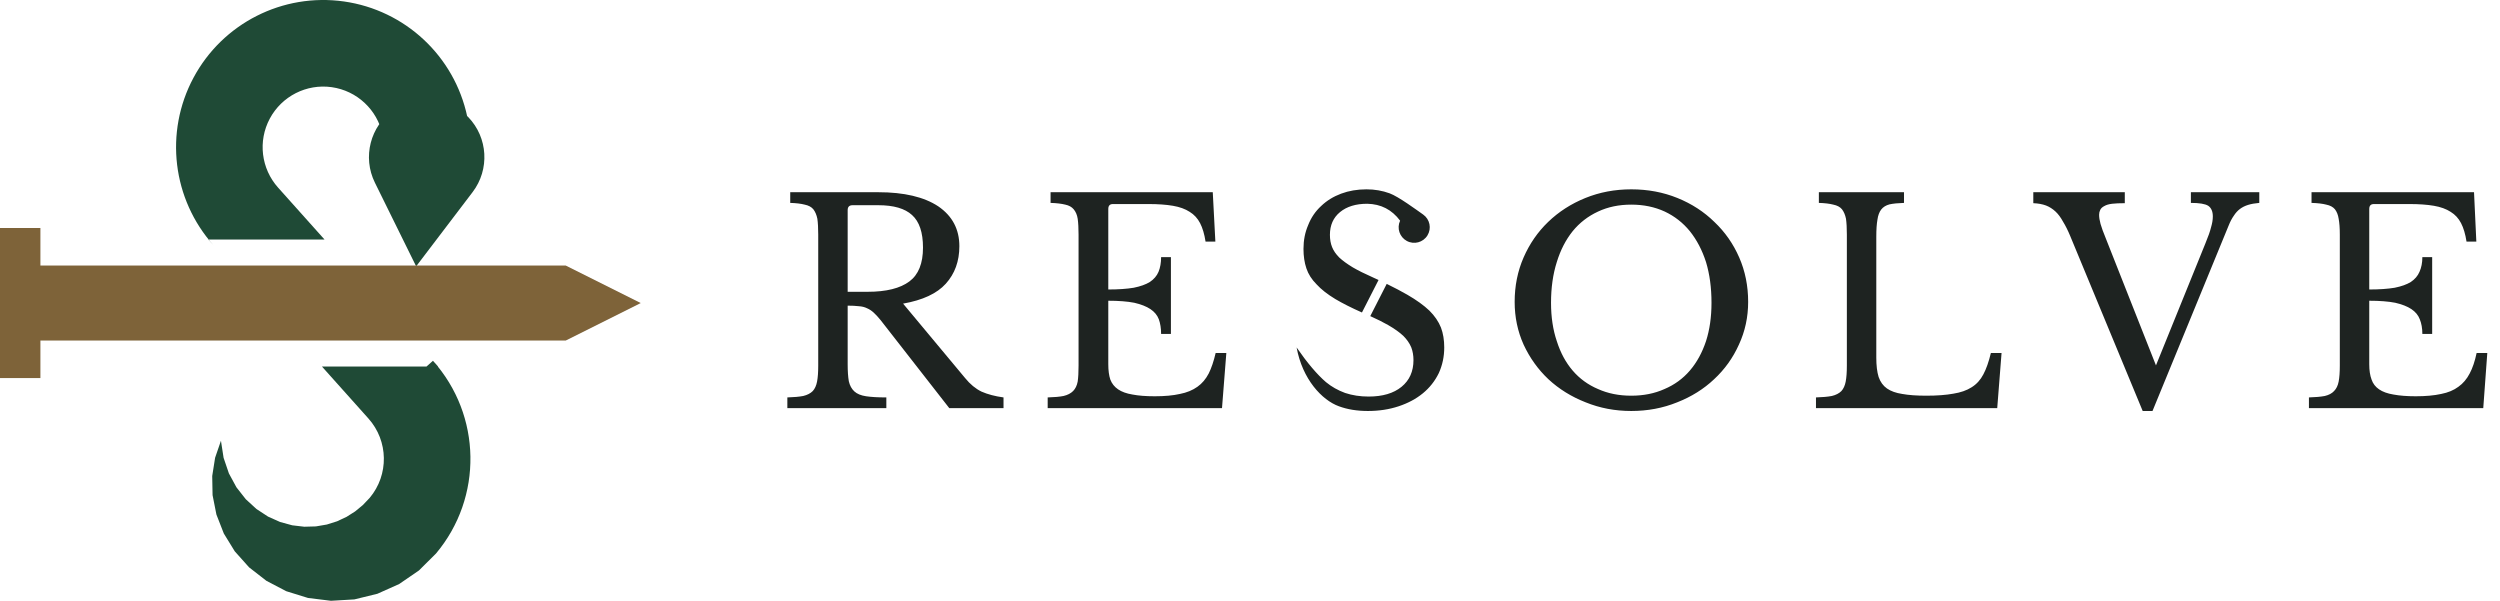
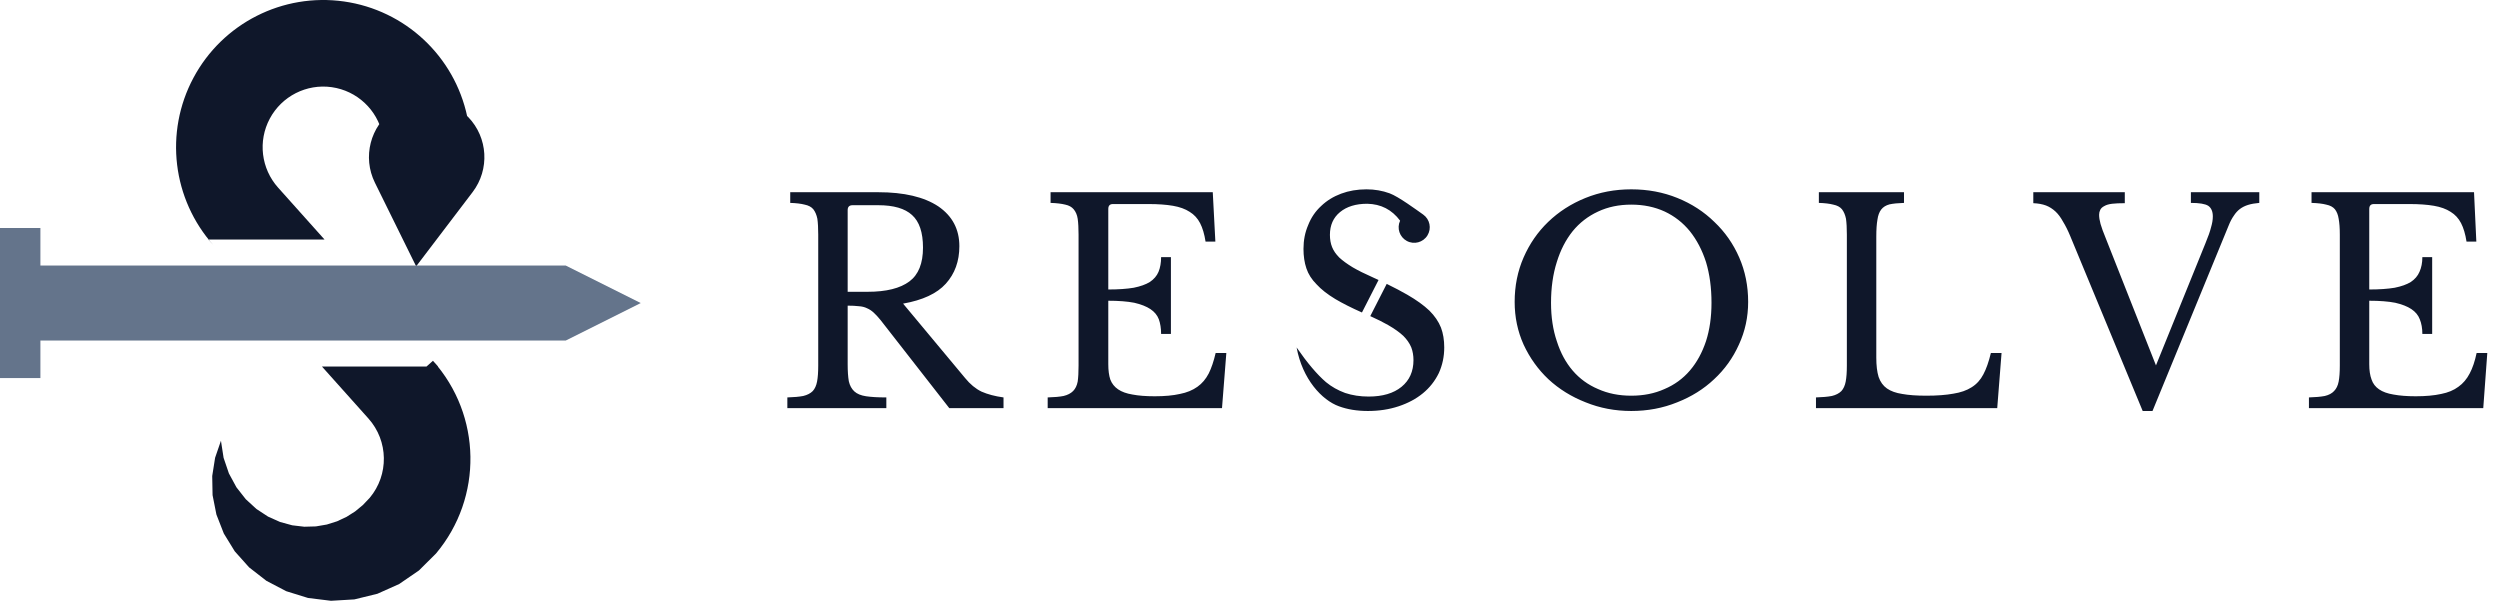
<svg xmlns="http://www.w3.org/2000/svg" viewBox="16 23 866.201 208" role="img">
  <g>
-     <path fill="#1F4A36" d="M89.99 108A51 51 0 1 1 177.89 63.4L148.54 69.63A21 21 0 1 0 112.35 88ZM166.01 148A51 51 0 0 1 167.07 214.78L144.09 195.5A21 21 0 0 0 143.65 168ZM89.99 108L112.35 88L128.45 106L88.2 106ZM143.65 168L166.01 148L167.8 150L127.55 150ZM160.19 115.28L145.9 86.3A20 20 0 1 1 179.75 89.56ZM167.07 214.78L161.16 220.65L154.31 225.35L146.76 228.73L138.79 230.68L130.68 231.16L122.72 230.18L115.18 227.84L108.3 224.24L102.3 219.57L97.34 214.02L93.55 207.85L90.98 201.27L89.65 194.55L89.53 187.92L90.53 181.59L92.54 175.75L92.56 175.75L93.47 181.62L95.31 187.03L97.92 191.84L101.16 195.97L104.86 199.36L108.87 201.99L113.05 203.86L117.27 205.01L121.43 205.5L125.44 205.39L129.24 204.74L132.79 203.62L136.06 202.09L139.04 200.2L141.72 197.99L144.09 195.5Z" />
-     <path fill="#7E6339" d="M24 115H212L238 128L212 141H24ZM16 102h14v52h-14Z" />
+     <path fill="#0F172A" d="M89.99 108A51 51 0 1 1 177.89 63.4L148.54 69.63A21 21 0 1 0 112.35 88ZM166.01 148A51 51 0 0 1 167.07 214.78L144.09 195.5A21 21 0 0 0 143.65 168ZM89.99 108L112.35 88L128.45 106L88.2 106ZM143.65 168L166.01 148L167.8 150L127.55 150ZM160.19 115.28L145.9 86.3A20 20 0 1 1 179.75 89.56ZM167.07 214.78L161.16 220.65L154.31 225.35L146.76 228.73L138.79 230.68L130.68 231.16L122.72 230.18L115.18 227.84L108.3 224.24L102.3 219.57L97.34 214.02L93.55 207.85L90.98 201.27L89.65 194.55L89.53 187.92L90.53 181.59L92.54 175.75L92.56 175.75L93.47 181.62L95.31 187.03L97.92 191.84L101.16 195.97L104.86 199.36L108.87 201.99L113.05 203.86L117.27 205.01L121.43 205.5L125.44 205.39L129.24 204.74L132.79 203.62L136.06 202.09L139.04 200.2L141.72 197.99L144.09 195.5Z" />
+     <path fill="#64748B" d="M24 115H212L238 128L212 141H24ZM16 102h14v52h-14Z" />
  </g>
-   <path fill="#1E2321" d="M348.4 108.3Q348.4 116.1 343.7 121.3Q339.1 126.4 328.9 128.2L350.4 154Q353 157.2 356.1 158.7Q359.3 160.1 363.7 160.7V164.4H344.9L321.1 133.9Q319.8 132.3 318.7 131.3Q317.6 130.3 316.4 129.8Q315.2 129.2 313.6 129.1Q311.9 128.9 309.7 128.9V149.2Q309.7 152.8 310.1 155.1Q310.6 157.3 312 158.6Q313.4 159.9 316.1 160.3Q318.8 160.7 323.1 160.7V164.4H288.8V160.7Q292.2 160.6 294.3 160.2Q296.4 159.7 297.6 158.5Q298.7 157.3 299.1 155.2Q299.5 153.1 299.5 149.7V104.3Q299.5 100.9 299.2 98.8Q298.8 96.8 297.8 95.5Q296.8 94.3 294.8 93.9Q292.9 93.4 289.8 93.3V89.6H320.3Q333.7 89.6 341.1 94.5Q348.4 99.5 348.4 108.3ZM309.7 124.1H316.6Q326.3 124.1 331.1 120.5Q335.8 117 335.8 108.8Q335.8 100.9 332 97.5Q328.3 94.1 320.3 94.1H311.4Q309.7 94.1 309.7 95.8ZM400 123.3Q405.2 123.3 408.8 122.7Q412.3 122 414.4 120.7Q416.5 119.3 417.4 117.2Q418.3 115 418.3 112.1H421.7V138.7H418.3Q418.3 135.8 417.5 133.6Q416.7 131.5 414.6 130.1Q412.5 128.7 409 127.9Q405.4 127.2 400 127.2V149.2Q400 152.4 400.7 154.5Q401.5 156.6 403.4 157.9Q405.3 159.2 408.4 159.7Q411.5 160.3 416.1 160.3Q421.3 160.3 424.8 159.5Q428.4 158.8 430.9 157Q433.3 155.3 434.8 152.4Q436.2 149.6 437.2 145.3H440.9L439.4 164.4H379V160.7Q382.5 160.6 384.5 160.2Q386.6 159.7 387.8 158.5Q389 157.3 389.4 155.2Q389.7 153.1 389.7 149.7V104.3Q389.7 100.9 389.4 98.8Q389.1 96.8 388 95.5Q387 94.3 385.1 93.9Q383.1 93.4 380 93.3V89.6H436.2L437.1 106.7H433.7Q433.1 102.8 431.8 100.3Q430.5 97.8 428.2 96.4Q425.9 94.9 422.4 94.3Q418.9 93.7 414 93.7H401.6Q400 93.7 400 95.4ZM465.25 143.39Q470.77 151.39 475.41 155.39Q478.29 157.77 482.05 159.15Q485.81 160.4 490.2 160.4Q497.47 160.4 501.61 157.02Q505.74 153.64 505.74 147.76Q505.74 145.39 504.99 143.39Q504.11 141.26 502.23 139.38Q500.23 137.51 496.97 135.63Q494.41 134.16 490.77 132.53L496.47 121.36Q500.54 123.35 503.61 125.12Q508.38 127.88 511.26 130.63Q514.02 133.38 515.27 136.51Q516.4 139.51 516.4 143.39Q516.4 148.14 514.52 152.27Q512.51 156.39 509 159.27Q505.49 162.15 500.6 163.77Q495.72 165.4 489.95 165.4Q484.31 165.4 479.92 163.77C474.03 161.65 467.26 154.39 465.25 143.39ZM487.89 131.27Q482.41 128.84 478.67 126.62Q474.53 124.12 472.15 121.5Q469.64 118.99 468.64 115.99Q467.63 112.99 467.63 109.24Q467.63 104.74 469.26 100.98Q470.77 97.11 473.78 94.35Q476.66 91.6 480.67 90.1Q484.68 88.6 489.45 88.6Q493.71 88.6 497.47 89.98C500.53 91.09 506.83 95.75 509.09 97.33A5.39 5.39 0 1 1 501.11 99.46Q496.84 93.73 489.7 93.6Q483.81 93.6 480.3 96.48Q476.79 99.36 476.79 104.36Q476.79 106.74 477.54 108.61Q478.29 110.49 480.04 112.24Q481.8 113.87 484.68 115.62Q487.44 117.24 491.7 119.12Q492.7 119.57 493.64 120.01L487.89 131.27ZM581.2 88.6Q589.8 88.6 597.2 91.6Q604.6 94.6 610 99.9Q615.5 105.1 618.6 112.2Q621.7 119.3 621.7 127.6Q621.7 135.5 618.5 142.4Q615.4 149.3 609.9 154.4Q604.5 159.5 597.1 162.4Q589.7 165.4 581.2 165.4Q572.8 165.4 565.4 162.4Q558 159.5 552.5 154.4Q547.1 149.3 543.9 142.4Q540.8 135.5 540.8 127.6Q540.8 119.3 543.9 112.2Q547 105.1 552.4 99.9Q557.9 94.6 565.3 91.6Q572.7 88.6 581.2 88.6ZM581.2 160.1Q587.6 160.1 592.7 157.8Q597.9 155.6 601.5 151.4Q605.1 147.2 607.1 141.2Q609 135.3 609 127.9Q609 120.1 607.1 113.8Q605.1 107.6 601.5 103.1Q597.9 98.7 592.8 96.3Q587.6 93.9 581.2 93.9Q574.8 93.9 569.7 96.3Q564.5 98.7 560.9 103.1Q557.3 107.6 555.4 113.8Q553.4 120.1 553.4 127.9Q553.4 135.3 555.4 141.2Q557.3 147.2 560.9 151.4Q564.5 155.6 569.7 157.8Q574.8 160.1 581.2 160.1ZM708 164.4H645.2V160.7Q648.6 160.6 650.7 160.2Q652.8 159.7 654 158.5Q655.1 157.3 655.5 155.2Q655.9 153.1 655.9 149.7V104.3Q655.9 100.9 655.6 98.8Q655.2 96.8 654.2 95.5Q653.2 94.3 651.2 93.9Q649.3 93.4 646.2 93.3V89.6H675.7V93.3Q672.6 93.4 670.7 93.8Q668.8 94.3 667.8 95.6Q666.8 96.9 666.5 99.1Q666.1 101.3 666.1 105V146.9Q666.1 151 666.9 153.6Q667.8 156.2 669.8 157.6Q671.8 159 675.1 159.5Q678.4 160.1 683.4 160.1Q689 160.1 692.8 159.4Q696.6 158.8 699.1 157.2Q701.7 155.6 703.2 152.7Q704.7 149.9 705.8 145.3H709.5ZM763 149.6 780.1 107.4Q781.6 103.8 782.1 101.7Q782.7 99.7 782.7 98Q782.7 95.4 781.1 94.3Q779.5 93.3 775.1 93.3V89.6H798.8V93.3Q796.5 93.5 794.9 94Q793.3 94.5 792.1 95.4Q790.9 96.3 790 97.7Q789 99.1 788.2 101.1L761.8 165.4H758.4L733.3 104.8Q732.1 101.9 730.8 99.8Q729.6 97.6 728.2 96.3Q726.7 94.9 724.9 94.2Q723 93.5 720.5 93.4V89.6H752.2V93.4Q749.5 93.4 747.8 93.6Q746.1 93.8 745.1 94.4Q744.1 94.9 743.7 95.7Q743.3 96.5 743.3 97.4Q743.3 98.8 743.8 100.6Q744.3 102.4 745.7 105.8ZM836.9 123.3Q842.1 123.3 845.7 122.7Q849.2 122 851.3 120.7Q853.4 119.3 854.3 117.2Q855.3 115 855.3 112.1H858.7V138.7H855.3Q855.3 135.8 854.4 133.6Q853.6 131.5 851.5 130.1Q849.4 128.7 845.9 127.9Q842.3 127.2 836.9 127.2V149.2Q836.9 152.4 837.7 154.5Q838.4 156.6 840.3 157.9Q842.2 159.2 845.3 159.7Q848.5 160.3 853 160.3Q858.2 160.3 861.8 159.5Q865.4 158.8 867.8 157Q870.2 155.3 871.7 152.4Q873.2 149.6 874.1 145.3H877.8L876.4 164.4H816V160.7Q819.4 160.6 821.5 160.2Q823.6 159.7 824.7 158.5Q825.9 157.3 826.3 155.2Q826.7 153.1 826.7 149.7V104.3Q826.7 100.9 826.3 98.8Q826 96.8 825 95.5Q824 94.3 822 93.9Q820.1 93.4 816.9 93.3V89.6H873.2L874 106.7H870.6Q870 102.8 868.7 100.3Q867.4 97.8 865.1 96.4Q862.8 94.9 859.3 94.3Q855.8 93.7 850.9 93.7H838.5Q836.9 93.7 836.9 95.4Z" />
+   <path fill="#0F172A" d="M348.4 108.3Q348.4 116.1 343.7 121.3Q339.1 126.4 328.9 128.2L350.4 154Q353 157.2 356.1 158.7Q359.3 160.1 363.7 160.7V164.4H344.9L321.1 133.9Q319.8 132.3 318.7 131.3Q317.6 130.3 316.4 129.8Q315.2 129.2 313.6 129.1Q311.9 128.9 309.7 128.9V149.2Q309.7 152.8 310.1 155.1Q310.6 157.3 312 158.6Q313.4 159.9 316.1 160.3Q318.8 160.7 323.1 160.7V164.4H288.8V160.7Q292.2 160.6 294.3 160.2Q296.4 159.7 297.6 158.5Q298.7 157.3 299.1 155.2Q299.5 153.1 299.5 149.7V104.3Q299.5 100.9 299.2 98.8Q298.8 96.8 297.8 95.5Q296.8 94.3 294.8 93.9Q292.9 93.4 289.8 93.3V89.6H320.3Q333.7 89.6 341.1 94.5Q348.4 99.5 348.4 108.3ZM309.7 124.1H316.6Q326.3 124.1 331.1 120.5Q335.8 117 335.8 108.8Q335.8 100.9 332 97.5Q328.3 94.1 320.3 94.1H311.4Q309.7 94.1 309.7 95.8ZM400 123.3Q405.2 123.3 408.8 122.7Q412.3 122 414.4 120.7Q416.5 119.3 417.4 117.2Q418.3 115 418.3 112.1H421.7V138.7H418.3Q418.3 135.8 417.5 133.6Q416.7 131.5 414.6 130.1Q412.5 128.7 409 127.9Q405.4 127.2 400 127.2V149.2Q400 152.4 400.7 154.5Q401.5 156.6 403.4 157.9Q405.3 159.2 408.4 159.7Q411.5 160.3 416.1 160.3Q421.3 160.3 424.8 159.5Q428.4 158.8 430.9 157Q433.3 155.3 434.8 152.4Q436.2 149.6 437.2 145.3H440.9L439.4 164.4H379V160.7Q382.5 160.6 384.5 160.2Q386.6 159.7 387.8 158.5Q389 157.3 389.4 155.2Q389.7 153.1 389.7 149.7V104.3Q389.7 100.9 389.4 98.8Q389.1 96.8 388 95.5Q387 94.3 385.1 93.9Q383.1 93.4 380 93.3V89.6H436.2L437.1 106.7H433.7Q433.1 102.8 431.8 100.3Q430.5 97.8 428.2 96.4Q425.9 94.9 422.4 94.3Q418.9 93.7 414 93.7H401.6Q400 93.7 400 95.4ZM465.25 143.39Q470.77 151.39 475.41 155.39Q478.29 157.77 482.05 159.15Q485.81 160.4 490.2 160.4Q497.47 160.4 501.61 157.02Q505.74 153.64 505.74 147.76Q505.74 145.39 504.99 143.39Q504.11 141.26 502.23 139.38Q500.23 137.51 496.97 135.63Q494.41 134.16 490.77 132.53L496.47 121.36Q500.54 123.35 503.61 125.12Q508.38 127.88 511.26 130.63Q514.02 133.38 515.27 136.51Q516.4 139.51 516.4 143.39Q516.4 148.14 514.52 152.27Q512.51 156.39 509 159.27Q505.49 162.15 500.6 163.77Q495.72 165.4 489.95 165.4Q484.31 165.4 479.92 163.77C474.03 161.65 467.26 154.39 465.25 143.39ZM487.89 131.27Q482.41 128.84 478.67 126.62Q474.53 124.12 472.15 121.5Q469.64 118.99 468.64 115.99Q467.63 112.99 467.63 109.24Q467.63 104.74 469.26 100.98Q470.77 97.11 473.78 94.35Q476.66 91.6 480.67 90.1Q484.68 88.6 489.45 88.6Q493.71 88.6 497.47 89.98C500.53 91.09 506.83 95.75 509.09 97.33A5.39 5.39 0 1 1 501.11 99.46Q496.84 93.73 489.7 93.6Q483.81 93.6 480.3 96.48Q476.79 99.36 476.79 104.36Q476.79 106.74 477.54 108.61Q478.29 110.49 480.04 112.24Q481.8 113.87 484.68 115.62Q487.44 117.24 491.7 119.12Q492.7 119.57 493.64 120.01L487.89 131.27ZM581.2 88.6Q589.8 88.6 597.2 91.6Q604.6 94.6 610 99.9Q615.5 105.1 618.6 112.2Q621.7 119.3 621.7 127.6Q621.7 135.5 618.5 142.4Q615.4 149.3 609.9 154.4Q604.5 159.5 597.1 162.4Q589.7 165.4 581.2 165.4Q572.8 165.4 565.4 162.4Q558 159.5 552.5 154.4Q547.1 149.3 543.9 142.4Q540.8 135.5 540.8 127.6Q540.8 119.3 543.9 112.2Q547 105.1 552.4 99.9Q557.9 94.6 565.3 91.6Q572.7 88.6 581.2 88.6ZM581.2 160.1Q587.6 160.1 592.7 157.8Q597.9 155.6 601.5 151.4Q605.1 147.2 607.1 141.2Q609 135.3 609 127.9Q609 120.1 607.1 113.8Q605.1 107.6 601.5 103.1Q597.9 98.7 592.8 96.3Q587.6 93.9 581.2 93.9Q574.8 93.9 569.7 96.3Q564.5 98.7 560.9 103.1Q557.3 107.6 555.4 113.8Q553.4 120.1 553.4 127.9Q553.4 135.3 555.4 141.2Q557.3 147.2 560.9 151.4Q564.5 155.6 569.7 157.8Q574.8 160.1 581.2 160.1ZM708 164.4H645.2V160.7Q648.6 160.6 650.7 160.2Q652.8 159.7 654 158.5Q655.1 157.3 655.5 155.2Q655.9 153.1 655.9 149.7V104.3Q655.9 100.9 655.6 98.8Q655.2 96.8 654.2 95.5Q653.2 94.3 651.2 93.9Q649.3 93.4 646.2 93.3V89.6H675.7V93.3Q672.6 93.4 670.7 93.8Q668.8 94.3 667.8 95.6Q666.8 96.9 666.5 99.1Q666.1 101.3 666.1 105V146.9Q666.1 151 666.9 153.6Q667.8 156.2 669.8 157.6Q671.8 159 675.1 159.5Q678.4 160.1 683.4 160.1Q689 160.1 692.8 159.4Q696.6 158.8 699.1 157.2Q701.7 155.6 703.2 152.7Q704.7 149.9 705.8 145.3H709.5ZM763 149.6 780.1 107.4Q781.6 103.8 782.1 101.7Q782.7 99.7 782.7 98Q782.7 95.4 781.1 94.3Q779.5 93.3 775.1 93.3V89.6H798.8V93.3Q796.5 93.5 794.9 94Q793.3 94.5 792.1 95.4Q790.9 96.3 790 97.7Q789 99.1 788.2 101.1L761.8 165.4H758.4L733.3 104.8Q732.1 101.9 730.8 99.8Q729.6 97.6 728.2 96.3Q726.7 94.9 724.9 94.2Q723 93.5 720.5 93.4V89.6H752.2V93.4Q749.5 93.4 747.8 93.6Q746.1 93.8 745.1 94.4Q744.1 94.9 743.7 95.7Q743.3 96.5 743.3 97.4Q743.3 98.8 743.8 100.6Q744.3 102.4 745.7 105.8ZM836.9 123.3Q842.1 123.3 845.7 122.7Q849.2 122 851.3 120.7Q853.4 119.3 854.3 117.2Q855.3 115 855.3 112.1H858.7V138.7H855.3Q855.3 135.8 854.4 133.6Q853.6 131.5 851.5 130.1Q849.4 128.7 845.9 127.9Q842.3 127.2 836.9 127.2V149.2Q836.9 152.4 837.7 154.5Q838.4 156.6 840.3 157.9Q842.2 159.2 845.3 159.7Q848.5 160.3 853 160.3Q858.2 160.3 861.8 159.5Q865.4 158.8 867.8 157Q870.2 155.3 871.7 152.4Q873.2 149.6 874.1 145.3H877.8L876.4 164.4H816V160.7Q819.4 160.6 821.5 160.2Q823.6 159.7 824.7 158.5Q825.9 157.3 826.3 155.2Q826.7 153.1 826.7 149.7V104.3Q826.7 100.9 826.3 98.8Q826 96.8 825 95.5Q824 94.3 822 93.9Q820.1 93.4 816.9 93.3V89.6H873.2L874 106.7H870.6Q870 102.8 868.7 100.3Q867.4 97.8 865.1 96.4Q862.8 94.9 859.3 94.3Q855.8 93.7 850.9 93.7H838.5Q836.9 93.7 836.9 95.4Z" />
</svg>
